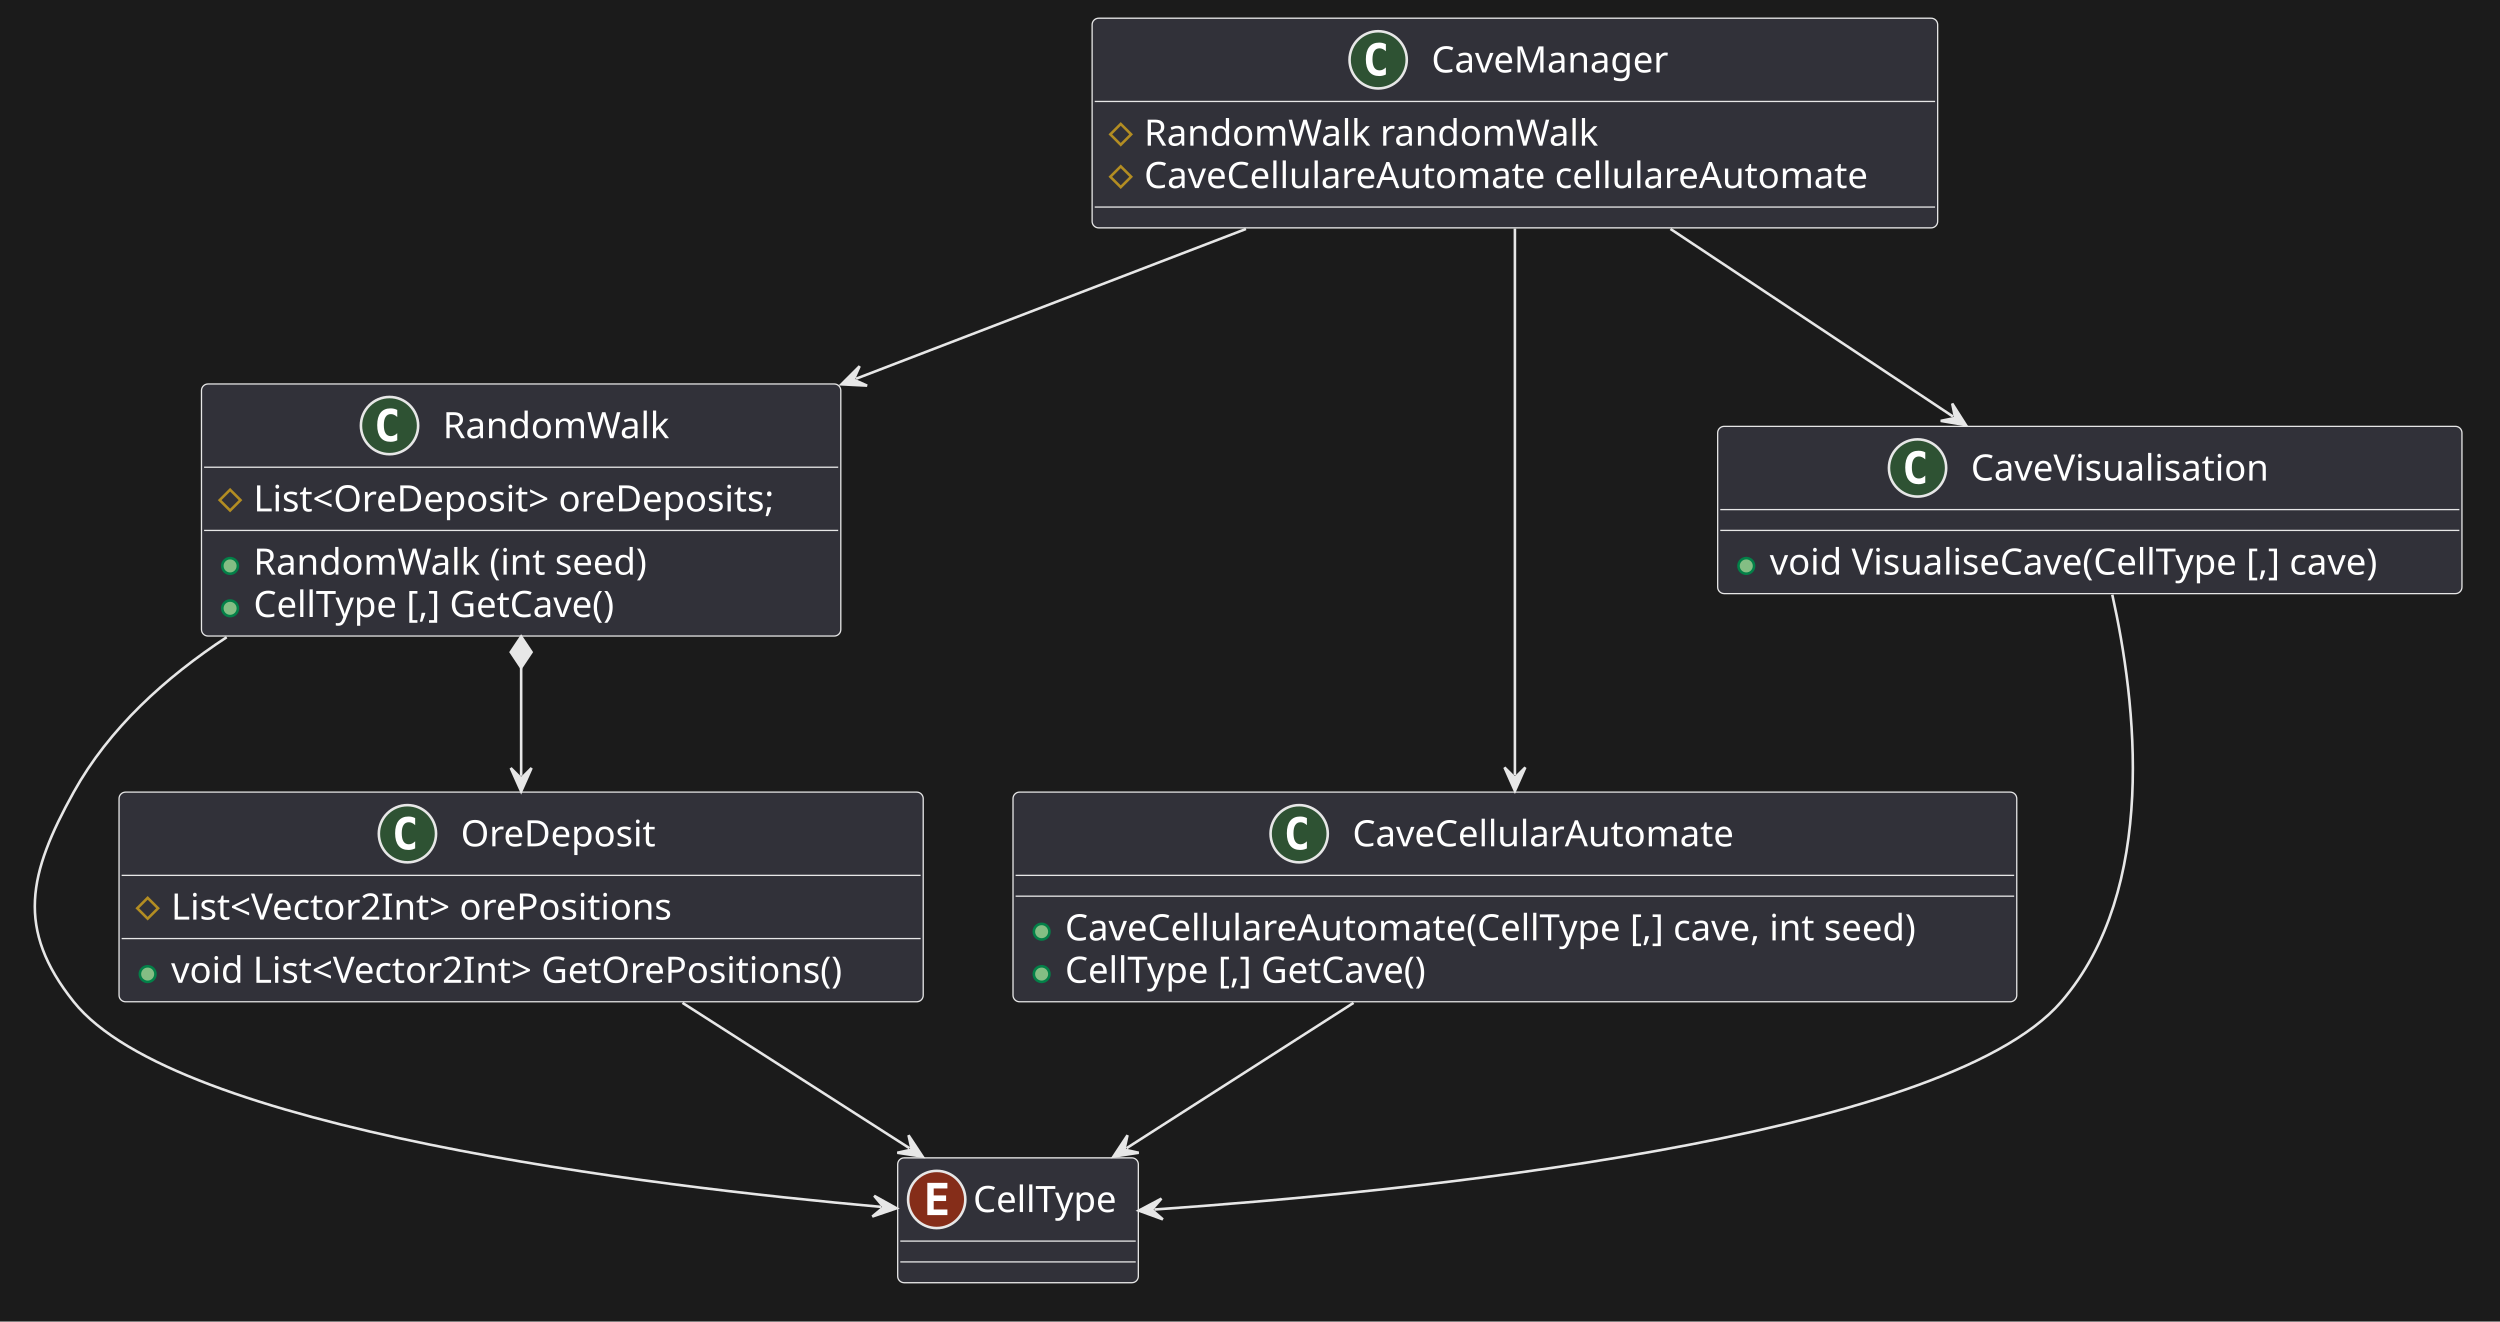
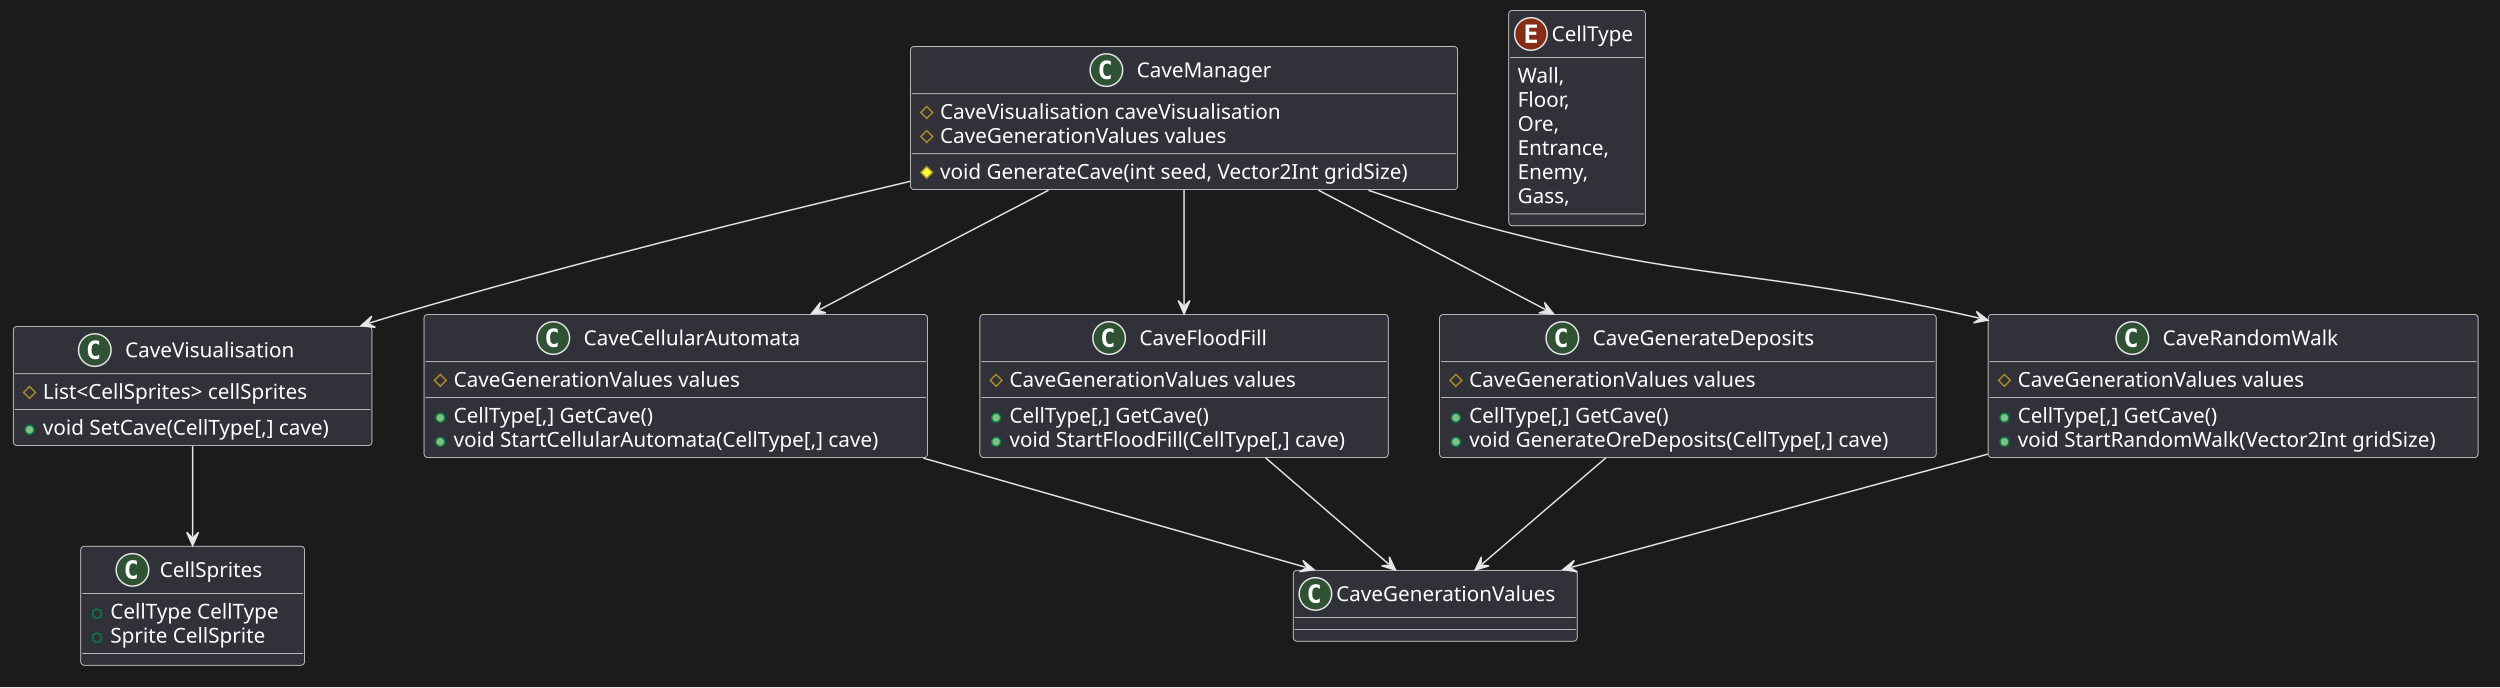
- <svg xmlns="http://www.w3.org/2000/svg" contentStyleType="text/css" data-diagram-type="CLASS" height="508px" preserveAspectRatio="none" style="width:961px;height:508px;background:#1B1B1B;" version="1.1" viewBox="0 0 961 508" width="961px" zoomAndPan="magnify">
+ <svg xmlns="http://www.w3.org/2000/svg" contentStyleType="text/css" data-diagram-type="CLASS" height="465px" preserveAspectRatio="none" style="width:1692px;height:465px;background:#1B1B1B;" version="1.1" viewBox="0 0 1692 465" width="1692px" zoomAndPan="magnify">
  <defs />
  <g>
-     <rect fill="#1B1B1B" height="508" style="stroke:none;stroke-width:1;" width="961" x="0" y="0" />
-     <g class="entity" data-qualified-name="CellType" data-source-line="1" id="ent0002">
-       <rect fill="#313139" height="48" rx="2.5" ry="2.5" style="stroke:#E7E7E7;stroke-width:0.5;" width="92.505" x="345.07" y="445.08" />
-       <ellipse cx="360.07" cy="461.08" fill="#852D19" rx="11" ry="11" style="stroke:#E7E7E7;stroke-width:1;" />
-       <path d="M364.179,467.08 L356.461,467.08 L356.461,454.689 L364.179,454.689 L364.179,456.846 L358.914,456.846 L358.914,459.517 L363.679,459.517 L363.679,461.674 L358.914,461.674 L358.914,464.924 L364.179,464.924 L364.179,467.08 Z " fill="#FFFFFF" />
-       <text fill="#FFFFFF" font-family="sans-serif" font-size="14" lengthAdjust="spacing" textLength="60.505" x="374.07" y="465.927">CellType</text>
-       <line style="stroke:#E7E7E7;stroke-width:0.5;" x1="346.07" x2="436.575" y1="477.08" y2="477.08" />
-       <line style="stroke:#E7E7E7;stroke-width:0.5;" x1="346.07" x2="436.575" y1="485.08" y2="485.08" />
-     </g>
-     <g class="entity" data-qualified-name="OreDeposit" data-source-line="5" id="ent0003">
-       <rect fill="#313139" height="80.594" rx="2.5" ry="2.5" style="stroke:#E7E7E7;stroke-width:0.5;" width="309.124" x="45.76" y="304.49" />
-       <ellipse cx="156.618" cy="320.49" fill="#2E5233" rx="11" ry="11" style="stroke:#E7E7E7;stroke-width:1;" />
-       <path d="M159.587,326.131 Q159.009,326.428 158.368,326.568 Q157.728,326.724 157.025,326.724 Q154.525,326.724 153.196,325.084 Q151.884,323.428 151.884,320.303 Q151.884,317.178 153.196,315.521 Q154.525,313.865 157.025,313.865 Q157.728,313.865 158.368,314.021 Q159.025,314.178 159.587,314.474 L159.587,317.193 Q158.962,316.615 158.368,316.349 Q157.775,316.068 157.15,316.068 Q155.806,316.068 155.118,317.146 Q154.431,318.209 154.431,320.303 Q154.431,322.396 155.118,323.474 Q155.806,324.537 157.15,324.537 Q157.775,324.537 158.368,324.271 Q158.962,323.99 159.587,323.412 L159.587,326.131 Z " fill="#FFFFFF" />
-       <text fill="#FFFFFF" font-family="sans-serif" font-size="14" lengthAdjust="spacing" textLength="78.907" x="177.118" y="325.337">OreDeposit</text>
-       <line style="stroke:#E7E7E7;stroke-width:0.5;" x1="46.76" x2="353.884" y1="336.49" y2="336.49" />
-       <g data-visibility-modifier="PROTECTED_FIELD">
-         <polygon fill="none" points="56.76,345.138,60.76,349.138,56.76,353.138,52.76,349.138" style="stroke:#B38D22;stroke-width:1;" />
-       </g>
-       <text fill="#FFFFFF" font-family="sans-serif" font-size="14" lengthAdjust="spacing" textLength="210.718" x="65.76" y="353.485">List&lt;Vector2Int&gt; orePositions</text>
-       <line style="stroke:#E7E7E7;stroke-width:0.5;" x1="46.76" x2="353.884" y1="360.787" y2="360.787" />
-       <g data-visibility-modifier="PUBLIC_METHOD">
-         <ellipse cx="56.76" cy="374.435" fill="#84BE84" rx="3" ry="3" style="stroke:#038048;stroke-width:1;" />
-       </g>
-       <text fill="#FFFFFF" font-family="sans-serif" font-size="14" lengthAdjust="spacing" textLength="283.124" x="65.76" y="377.782">void List&lt;Vector2Int&gt; GetOrePositions()</text>
-     </g>
-     <g class="entity" data-qualified-name="RandomWalk" data-source-line="11" id="ent0004">
-       <rect fill="#313139" height="96.891" rx="2.5" ry="2.5" style="stroke:#E7E7E7;stroke-width:0.5;" width="245.755" x="77.45" y="147.6" />
-       <ellipse cx="149.733" cy="163.6" fill="#2E5233" rx="11" ry="11" style="stroke:#E7E7E7;stroke-width:1;" />
-       <path d="M152.702,169.241 Q152.124,169.537 151.483,169.678 Q150.843,169.834 150.139,169.834 Q147.639,169.834 146.311,168.194 Q144.999,166.537 144.999,163.412 Q144.999,160.287 146.311,158.631 Q147.639,156.975 150.139,156.975 Q150.843,156.975 151.483,157.131 Q152.139,157.287 152.702,157.584 L152.702,160.303 Q152.077,159.725 151.483,159.459 Q150.889,159.178 150.264,159.178 Q148.921,159.178 148.233,160.256 Q147.546,161.319 147.546,163.412 Q147.546,165.506 148.233,166.584 Q148.921,167.647 150.264,167.647 Q150.889,167.647 151.483,167.381 Q152.077,167.1 152.702,166.522 L152.702,169.241 Z " fill="#FFFFFF" />
-       <text fill="#FFFFFF" font-family="sans-serif" font-size="14" lengthAdjust="spacing" textLength="92.689" x="170.233" y="168.447">RandomWalk</text>
-       <line style="stroke:#E7E7E7;stroke-width:0.5;" x1="78.45" x2="322.205" y1="179.6" y2="179.6" />
-       <g data-visibility-modifier="PROTECTED_FIELD">
-         <polygon fill="none" points="88.45,188.248,92.45,192.248,88.45,196.248,84.45,192.248" style="stroke:#B38D22;stroke-width:1;" />
-       </g>
-       <text fill="#FFFFFF" font-family="sans-serif" font-size="14" lengthAdjust="spacing" textLength="219.755" x="97.45" y="196.595">List&lt;OreDeposit&gt; oreDeposits;</text>
-       <line style="stroke:#E7E7E7;stroke-width:0.5;" x1="78.45" x2="322.205" y1="203.897" y2="203.897" />
-       <g data-visibility-modifier="PUBLIC_METHOD">
-         <ellipse cx="88.45" cy="217.545" fill="#84BE84" rx="3" ry="3" style="stroke:#038048;stroke-width:1;" />
-       </g>
-       <text fill="#FFFFFF" font-family="sans-serif" font-size="14" lengthAdjust="spacing" textLength="164.172" x="97.45" y="220.892">RandomWalk (int seed)</text>
-       <g data-visibility-modifier="PUBLIC_METHOD">
-         <ellipse cx="88.45" cy="233.842" fill="#84BE84" rx="3" ry="3" style="stroke:#038048;stroke-width:1;" />
-       </g>
-       <text fill="#FFFFFF" font-family="sans-serif" font-size="14" lengthAdjust="spacing" textLength="155.907" x="97.45" y="237.189">CellType [,] GetCave()</text>
-     </g>
-     <g class="entity" data-qualified-name="CaveCellularAutomate" data-source-line="19" id="ent0005">
-       <rect fill="#313139" height="80.594" rx="2.5" ry="2.5" style="stroke:#E7E7E7;stroke-width:0.5;" width="385.844" x="389.4" y="304.49" />
-       <ellipse cx="499.401" cy="320.49" fill="#2E5233" rx="11" ry="11" style="stroke:#E7E7E7;stroke-width:1;" />
-       <path d="M502.369,326.131 Q501.791,326.428 501.151,326.568 Q500.51,326.724 499.807,326.724 Q497.307,326.724 495.979,325.084 Q494.666,323.428 494.666,320.303 Q494.666,317.178 495.979,315.521 Q497.307,313.865 499.807,313.865 Q500.51,313.865 501.151,314.021 Q501.807,314.178 502.369,314.474 L502.369,317.193 Q501.744,316.615 501.151,316.349 Q500.557,316.068 499.932,316.068 Q498.588,316.068 497.901,317.146 Q497.213,318.209 497.213,320.303 Q497.213,322.396 497.901,323.474 Q498.588,324.537 499.932,324.537 Q500.557,324.537 501.151,324.271 Q501.744,323.99 502.369,323.412 L502.369,326.131 Z " fill="#FFFFFF" />
-       <text fill="#FFFFFF" font-family="sans-serif" font-size="14" lengthAdjust="spacing" textLength="157.343" x="519.9" y="325.337">CaveCellularAutomate</text>
-       <line style="stroke:#E7E7E7;stroke-width:0.5;" x1="390.4" x2="774.244" y1="336.49" y2="336.49" />
-       <line style="stroke:#E7E7E7;stroke-width:0.5;" x1="390.4" x2="774.244" y1="344.49" y2="344.49" />
-       <g data-visibility-modifier="PUBLIC_METHOD">
-         <ellipse cx="400.4" cy="358.138" fill="#84BE84" rx="3" ry="3" style="stroke:#038048;stroke-width:1;" />
-       </g>
-       <text fill="#FFFFFF" font-family="sans-serif" font-size="14" lengthAdjust="spacing" textLength="359.844" x="409.4" y="361.485">CaveCellulareAutomate(CellType [,] cave, int seed)</text>
-       <g data-visibility-modifier="PUBLIC_METHOD">
-         <ellipse cx="400.4" cy="374.435" fill="#84BE84" rx="3" ry="3" style="stroke:#038048;stroke-width:1;" />
-       </g>
-       <text fill="#FFFFFF" font-family="sans-serif" font-size="14" lengthAdjust="spacing" textLength="155.907" x="409.4" y="377.782">CellType [,] GetCave()</text>
+     <rect fill="#1B1B1B" height="465" style="stroke:none;stroke-width:1;" width="1692" x="0" y="0" />
+     <g class="entity" data-qualified-name="CaveGenerationValues" data-source-line="1" id="ent0002">
+       <rect fill="#313139" height="48" rx="2.5" ry="2.5" style="stroke:#E7E7E7;stroke-width:0.5;" width="192.18" x="875.28" y="385.97" />
+       <ellipse cx="890.28" cy="401.97" fill="#2E5233" rx="11" ry="11" style="stroke:#E7E7E7;stroke-width:1;" />
+       <path d="M893.249,407.611 Q892.671,407.908 892.03,408.048 Q891.389,408.204 890.686,408.204 Q888.186,408.204 886.858,406.564 Q885.546,404.908 885.546,401.783 Q885.546,398.658 886.858,397.001 Q888.186,395.345 890.686,395.345 Q891.389,395.345 892.03,395.501 Q892.686,395.658 893.249,395.954 L893.249,398.673 Q892.624,398.095 892.03,397.829 Q891.436,397.548 890.811,397.548 Q889.467,397.548 888.78,398.626 Q888.092,399.689 888.092,401.783 Q888.092,403.876 888.78,404.954 Q889.467,406.017 890.811,406.017 Q891.436,406.017 892.03,405.751 Q892.624,405.47 893.249,404.892 L893.249,407.611 Z " fill="#FFFFFF" />
+       <text fill="#FFFFFF" font-family="sans-serif" font-size="14" lengthAdjust="spacing" textLength="160.18" x="904.28" y="406.817">CaveGenerationValues</text>
+       <line style="stroke:#E7E7E7;stroke-width:0.5;" x1="876.28" x2="1066.46" y1="417.97" y2="417.97" />
+       <line style="stroke:#E7E7E7;stroke-width:0.5;" x1="876.28" x2="1066.46" y1="425.97" y2="425.97" />
+     </g>
+     <g class="entity" data-qualified-name="CellType" data-source-line="4" id="ent0003">
+       <rect fill="#313139" height="145.781" rx="2.5" ry="2.5" style="stroke:#E7E7E7;stroke-width:0.5;" width="92.505" x="1021.12" y="7" />
+       <ellipse cx="1036.12" cy="23" fill="#852D19" rx="11" ry="11" style="stroke:#E7E7E7;stroke-width:1;" />
+       <path d="M1040.229,29 L1032.511,29 L1032.511,16.609 L1040.229,16.609 L1040.229,18.766 L1034.964,18.766 L1034.964,21.438 L1039.729,21.438 L1039.729,23.594 L1034.964,23.594 L1034.964,26.844 L1040.229,26.844 L1040.229,29 Z " fill="#FFFFFF" />
+       <text fill="#FFFFFF" font-family="sans-serif" font-size="14" lengthAdjust="spacing" textLength="60.505" x="1050.12" y="27.847">CellType</text>
+       <line style="stroke:#E7E7E7;stroke-width:0.5;" x1="1022.12" x2="1112.625" y1="39" y2="39" />
+       <text fill="#FFFFFF" font-family="sans-serif" font-size="14" lengthAdjust="spacing" textLength="34.651" x="1027.12" y="55.995">Wall,</text>
+       <text fill="#FFFFFF" font-family="sans-serif" font-size="14" lengthAdjust="spacing" textLength="39.279" x="1027.12" y="72.292">Floor,</text>
+       <text fill="#FFFFFF" font-family="sans-serif" font-size="14" lengthAdjust="spacing" textLength="29.839" x="1027.12" y="88.589">Ore,</text>
+       <text fill="#FFFFFF" font-family="sans-serif" font-size="14" lengthAdjust="spacing" textLength="67.177" x="1027.12" y="104.886">Entrance,</text>
+       <text fill="#FFFFFF" font-family="sans-serif" font-size="14" lengthAdjust="spacing" textLength="52.705" x="1027.12" y="121.183">Enemy,</text>
+       <text fill="#FFFFFF" font-family="sans-serif" font-size="14" lengthAdjust="spacing" textLength="38.466" x="1027.12" y="137.48">Gass,</text>
+       <line style="stroke:#E7E7E7;stroke-width:0.5;" x1="1022.12" x2="1112.625" y1="144.781" y2="144.781" />
+     </g>
+     <g class="entity" data-qualified-name="CaveManager" data-source-line="13" id="ent0004">
+       <rect fill="#313139" height="96.891" rx="2.5" ry="2.5" style="stroke:#E7E7E7;stroke-width:0.5;" width="370.353" x="616.2" y="31.45" />
+       <ellipse cx="748.817" cy="47.45" fill="#2E5233" rx="11" ry="11" style="stroke:#E7E7E7;stroke-width:1;" />
+       <path d="M751.786,53.091 Q751.208,53.388 750.567,53.528 Q749.927,53.684 749.223,53.684 Q746.723,53.684 745.395,52.044 Q744.083,50.388 744.083,47.263 Q744.083,44.138 745.395,42.481 Q746.723,40.825 749.223,40.825 Q749.927,40.825 750.567,40.981 Q751.223,41.138 751.786,41.434 L751.786,44.153 Q751.161,43.575 750.567,43.309 Q749.973,43.028 749.348,43.028 Q748.005,43.028 747.317,44.106 Q746.63,45.169 746.63,47.263 Q746.63,49.356 747.317,50.434 Q748.005,51.497 749.348,51.497 Q749.973,51.497 750.567,51.231 Q751.161,50.95 751.786,50.372 L751.786,53.091 Z " fill="#FFFFFF" />
+       <text fill="#FFFFFF" font-family="sans-serif" font-size="14" lengthAdjust="spacing" textLength="96.619" x="769.317" y="52.297">CaveManager</text>
+       <line style="stroke:#E7E7E7;stroke-width:0.5;" x1="617.2" x2="985.553" y1="63.45" y2="63.45" />
+       <g data-visibility-modifier="PROTECTED_FIELD">
+         <polygon fill="none" points="627.2,72.098,631.2,76.098,627.2,80.098,623.2,76.098" style="stroke:#B38D22;stroke-width:1;" />
+       </g>
+       <text fill="#FFFFFF" font-family="sans-serif" font-size="14" lengthAdjust="spacing" textLength="250.243" x="636.2" y="80.445">CaveVisualisation caveVisualisation</text>
+       <g data-visibility-modifier="PROTECTED_FIELD">
+         <polygon fill="none" points="627.2,88.395,631.2,92.395,627.2,96.395,623.2,92.395" style="stroke:#B38D22;stroke-width:1;" />
+       </g>
+       <text fill="#FFFFFF" font-family="sans-serif" font-size="14" lengthAdjust="spacing" textLength="210.164" x="636.2" y="96.742">CaveGenerationValues values</text>
+       <line style="stroke:#E7E7E7;stroke-width:0.5;" x1="617.2" x2="985.553" y1="104.044" y2="104.044" />
+       <g data-visibility-modifier="PROTECTED_METHOD">
+         <polygon fill="#FFFF44" points="627.2,112.692,631.2,116.692,627.2,120.692,623.2,116.692" style="stroke:#B38D22;stroke-width:1;" />
+       </g>
+       <text fill="#FFFFFF" font-family="sans-serif" font-size="14" lengthAdjust="spacing" textLength="344.353" x="636.2" y="121.039">void GenerateCave(int seed, Vector2Int gridSize)</text>
+     </g>
+     <g class="entity" data-qualified-name="CellSprites" data-source-line="20" id="ent0005">
+       <rect fill="#313139" height="80.594" rx="2.5" ry="2.5" style="stroke:#E7E7E7;stroke-width:0.5;" width="151.46" x="54.64" y="369.68" />
+       <ellipse cx="89.654" cy="385.68" fill="#2E5233" rx="11" ry="11" style="stroke:#E7E7E7;stroke-width:1;" />
+       <path d="M92.623,391.321 Q92.045,391.618 91.404,391.758 Q90.764,391.914 90.061,391.914 Q87.561,391.914 86.233,390.274 Q84.92,388.618 84.92,385.493 Q84.92,382.368 86.233,380.711 Q87.561,379.055 90.061,379.055 Q90.764,379.055 91.404,379.211 Q92.061,379.368 92.623,379.664 L92.623,382.383 Q91.998,381.805 91.404,381.539 Q90.811,381.258 90.186,381.258 Q88.842,381.258 88.154,382.336 Q87.467,383.399 87.467,385.493 Q87.467,387.586 88.154,388.664 Q88.842,389.727 90.186,389.727 Q90.811,389.727 91.404,389.461 Q91.998,389.18 92.623,388.602 L92.623,391.321 Z " fill="#FFFFFF" />
+       <text fill="#FFFFFF" font-family="sans-serif" font-size="14" lengthAdjust="spacing" textLength="74.983" x="108.102" y="390.527">CellSprites</text>
+       <line style="stroke:#E7E7E7;stroke-width:0.5;" x1="55.64" x2="205.1" y1="401.68" y2="401.68" />
+       <g data-visibility-modifier="PUBLIC_FIELD">
+         <ellipse cx="65.64" cy="415.328" fill="none" rx="3" ry="3" style="stroke:#038048;stroke-width:1;" />
+       </g>
+       <text fill="#FFFFFF" font-family="sans-serif" font-size="14" lengthAdjust="spacing" textLength="125.46" x="74.64" y="418.675">CellType CellType</text>
+       <g data-visibility-modifier="PUBLIC_FIELD">
+         <ellipse cx="65.64" cy="431.625" fill="none" rx="3" ry="3" style="stroke:#038048;stroke-width:1;" />
+       </g>
+       <text fill="#FFFFFF" font-family="sans-serif" font-size="14" lengthAdjust="spacing" textLength="113.661" x="74.64" y="434.972">Sprite CellSprite</text>
+       <line style="stroke:#E7E7E7;stroke-width:0.5;" x1="55.64" x2="205.1" y1="442.274" y2="442.274" />
    </g>
    <g class="entity" data-qualified-name="CaveVisualisation" data-source-line="25" id="ent0006">
-       <rect fill="#313139" height="64.297" rx="2.5" ry="2.5" style="stroke:#E7E7E7;stroke-width:0.5;" width="286.107" x="660.27" y="163.89" />
-       <ellipse cx="737.106" cy="179.89" fill="#2E5233" rx="11" ry="11" style="stroke:#E7E7E7;stroke-width:1;" />
-       <path d="M740.075,185.531 Q739.497,185.827 738.856,185.968 Q738.215,186.124 737.512,186.124 Q735.012,186.124 733.684,184.484 Q732.372,182.827 732.372,179.702 Q732.372,176.577 733.684,174.921 Q735.012,173.265 737.512,173.265 Q738.215,173.265 738.856,173.421 Q739.512,173.577 740.075,173.874 L740.075,176.593 Q739.45,176.015 738.856,175.749 Q738.262,175.468 737.637,175.468 Q736.293,175.468 735.606,176.546 Q734.918,177.609 734.918,179.702 Q734.918,181.796 735.606,182.874 Q736.293,183.937 737.637,183.937 Q738.262,183.937 738.856,183.671 Q739.45,183.39 740.075,182.812 L740.075,185.531 Z " fill="#FFFFFF" />
-       <text fill="#FFFFFF" font-family="sans-serif" font-size="14" lengthAdjust="spacing" textLength="123.936" x="757.606" y="184.737">CaveVisualisation</text>
-       <line style="stroke:#E7E7E7;stroke-width:0.5;" x1="661.27" x2="945.377" y1="195.89" y2="195.89" />
-       <line style="stroke:#E7E7E7;stroke-width:0.5;" x1="661.27" x2="945.377" y1="203.89" y2="203.89" />
-       <g data-visibility-modifier="PUBLIC_METHOD">
-         <ellipse cx="671.27" cy="217.538" fill="#84BE84" rx="3" ry="3" style="stroke:#038048;stroke-width:1;" />
-       </g>
-       <text fill="#FFFFFF" font-family="sans-serif" font-size="14" lengthAdjust="spacing" textLength="260.107" x="680.27" y="220.885">void VisualiseCave(CellType [,] cave)</text>
-     </g>
-     <g class="entity" data-qualified-name="CaveManager" data-source-line="30" id="ent0007">
-       <rect fill="#313139" height="80.594" rx="2.5" ry="2.5" style="stroke:#E7E7E7;stroke-width:0.5;" width="325.031" x="419.81" y="7" />
-       <ellipse cx="529.766" cy="23" fill="#2E5233" rx="11" ry="11" style="stroke:#E7E7E7;stroke-width:1;" />
-       <path d="M532.735,28.641 Q532.157,28.938 531.516,29.078 Q530.875,29.234 530.172,29.234 Q527.672,29.234 526.344,27.594 Q525.032,25.938 525.032,22.812 Q525.032,19.688 526.344,18.031 Q527.672,16.375 530.172,16.375 Q530.875,16.375 531.516,16.531 Q532.172,16.688 532.735,16.984 L532.735,19.703 Q532.11,19.125 531.516,18.859 Q530.922,18.578 530.297,18.578 Q528.954,18.578 528.266,19.656 Q527.579,20.719 527.579,22.812 Q527.579,24.906 528.266,25.984 Q528.954,27.047 530.297,27.047 Q530.922,27.047 531.516,26.781 Q532.11,26.5 532.735,25.922 L532.735,28.641 Z " fill="#FFFFFF" />
-       <text fill="#FFFFFF" font-family="sans-serif" font-size="14" lengthAdjust="spacing" textLength="96.619" x="550.266" y="27.847">CaveManager</text>
-       <line style="stroke:#E7E7E7;stroke-width:0.5;" x1="420.81" x2="743.841" y1="39" y2="39" />
-       <g data-visibility-modifier="PROTECTED_FIELD">
-         <polygon fill="none" points="430.81,47.648,434.81,51.648,430.81,55.648,426.81,51.648" style="stroke:#B38D22;stroke-width:1;" />
-       </g>
-       <text fill="#FFFFFF" font-family="sans-serif" font-size="14" lengthAdjust="spacing" textLength="185.856" x="439.81" y="55.995">RandomWalk randomWalk</text>
-       <g data-visibility-modifier="PROTECTED_FIELD">
-         <polygon fill="none" points="430.81,63.945,434.81,67.945,430.81,71.945,426.81,67.945" style="stroke:#B38D22;stroke-width:1;" />
-       </g>
-       <text fill="#FFFFFF" font-family="sans-serif" font-size="14" lengthAdjust="spacing" textLength="299.031" x="439.81" y="72.292">CaveCellulareAutomate cellulareAutomate</text>
-       <line style="stroke:#E7E7E7;stroke-width:0.5;" x1="420.81" x2="743.841" y1="79.594" y2="79.594" />
-     </g>
-     <g class="link" data-entity-1="ent0004" data-entity-2="ent0002" data-link-type="dependency" data-source-line="37" id="lnk8">
-       <path codeLine="37" d="M87.14,244.93 C63.63,260.37 41.9,280.01 28.33,304.49 C10.96,335.81 6,357.07 28.33,385.08 C67.41,434.11 249.744,455.965 338.664,463.925" fill="none" id="RandomWalk-to-CellType" style="stroke:#E7E7E7;stroke-width:1;" />
-       <polygon fill="#E7E7E7" points="344.64,464.46,336.033,459.673,339.66,464.014,335.319,467.642,344.64,464.46" style="stroke:#E7E7E7;stroke-width:1;" />
-     </g>
-     <g class="link" data-entity-1="ent0004" data-entity-2="ent0003" data-link-type="composition" data-source-line="38" id="lnk9">
-       <path codeLine="38" d="M200.33,256.68 C200.33,275.93 200.33,279.88 200.33,298.23" fill="none" id="RandomWalk-OreDeposit" style="stroke:#E7E7E7;stroke-width:1;" />
-       <polygon fill="#E7E7E7" points="200.33,244.68,196.33,250.68,200.33,256.68,204.33,250.68,200.33,244.68" style="stroke:#E7E7E7;stroke-width:1;" />
-       <polygon fill="#E7E7E7" points="200.33,304.23,204.33,295.23,200.33,299.23,196.33,295.23,200.33,304.23" style="stroke:#E7E7E7;stroke-width:1;" />
-     </g>
-     <g class="link" data-entity-1="ent0005" data-entity-2="ent0002" data-link-type="dependency" data-source-line="40" id="lnk10">
-       <path codeLine="40" d="M520.31,385.49 C489.81,405.02 459.154,424.656 433.044,441.366" fill="none" id="CaveCellularAutomate-to-CellType" style="stroke:#E7E7E7;stroke-width:1;" />
-       <polygon fill="#E7E7E7" points="427.99,444.6,437.727,443.118,432.201,441.905,433.414,436.38,427.99,444.6" style="stroke:#E7E7E7;stroke-width:1;" />
-     </g>
-     <g class="link" data-entity-1="ent0006" data-entity-2="ent0002" data-link-type="dependency" data-source-line="42" id="lnk11">
-       <path codeLine="42" d="M811.96,228.6 C821.14,269.81 829.74,341.78 792.33,385.08 C746.49,438.14 539.206,458.293 443.736,464.943" fill="none" id="CaveVisualisation-to-CellType" style="stroke:#E7E7E7;stroke-width:1;" />
-       <polygon fill="#E7E7E7" points="437.75,465.36,447.006,468.725,442.738,465.013,446.45,460.744,437.75,465.36" style="stroke:#E7E7E7;stroke-width:1;" />
-     </g>
-     <g class="link" data-entity-1="ent0007" data-entity-2="ent0004" data-link-type="dependency" data-source-line="44" id="lnk12">
-       <path codeLine="44" d="M478.95,88.01 C431,106.43 379.251,126.309 329.071,145.579" fill="none" id="CaveManager-to-RandomWalk" style="stroke:#E7E7E7;stroke-width:1;" />
-       <polygon fill="#E7E7E7" points="323.47,147.73,333.306,148.238,328.138,145.938,330.438,140.769,323.47,147.73" style="stroke:#E7E7E7;stroke-width:1;" />
-     </g>
-     <g class="link" data-entity-1="ent0007" data-entity-2="ent0005" data-link-type="dependency" data-source-line="45" id="lnk13">
-       <path codeLine="45" d="M582.33,87.84 C582.33,144.3 582.33,241.41 582.33,298" fill="none" id="CaveManager-to-CaveCellularAutomate" style="stroke:#E7E7E7;stroke-width:1;" />
-       <polygon fill="#E7E7E7" points="582.33,304,586.33,295,582.33,299,578.33,295,582.33,304" style="stroke:#E7E7E7;stroke-width:1;" />
-     </g>
-     <g class="link" data-entity-1="ent0007" data-entity-2="ent0006" data-link-type="dependency" data-source-line="46" id="lnk14">
-       <path codeLine="46" d="M642.13,88.01 C677.8,111.69 717.462,138.02 750.722,160.111" fill="none" id="CaveManager-to-CaveVisualisation" style="stroke:#E7E7E7;stroke-width:1;" />
-       <polygon fill="#E7E7E7" points="755.72,163.43,750.436,155.119,751.555,160.664,746.01,161.783,755.72,163.43" style="stroke:#E7E7E7;stroke-width:1;" />
-     </g>
-     <g class="link" data-entity-1="ent0003" data-entity-2="ent0002" data-link-type="dependency" data-source-line="48" id="lnk15">
-       <path codeLine="48" d="M262.34,385.49 C292.84,405.02 323.496,424.656 349.606,441.366" fill="none" id="OreDeposit-to-CellType" style="stroke:#E7E7E7;stroke-width:1;" />
-       <polygon fill="#E7E7E7" points="354.66,444.6,349.236,436.38,350.449,441.905,344.923,443.118,354.66,444.6" style="stroke:#E7E7E7;stroke-width:1;" />
+       <rect fill="#313139" height="80.594" rx="2.5" ry="2.5" style="stroke:#E7E7E7;stroke-width:0.5;" width="242.747" x="9" y="220.93" />
+       <ellipse cx="64.156" cy="236.93" fill="#2E5233" rx="11" ry="11" style="stroke:#E7E7E7;stroke-width:1;" />
+       <path d="M67.124,242.571 Q66.546,242.868 65.906,243.008 Q65.265,243.164 64.562,243.164 Q62.062,243.164 60.734,241.524 Q59.421,239.868 59.421,236.743 Q59.421,233.618 60.734,231.961 Q62.062,230.305 64.562,230.305 Q65.265,230.305 65.906,230.461 Q66.562,230.618 67.124,230.914 L67.124,233.633 Q66.499,233.055 65.906,232.789 Q65.312,232.508 64.687,232.508 Q63.343,232.508 62.656,233.586 Q61.968,234.649 61.968,236.743 Q61.968,238.836 62.656,239.914 Q63.343,240.977 64.687,240.977 Q65.312,240.977 65.906,240.711 Q66.499,240.43 67.124,239.852 L67.124,242.571 Z " fill="#FFFFFF" />
+       <text fill="#FFFFFF" font-family="sans-serif" font-size="14" lengthAdjust="spacing" textLength="123.936" x="84.656" y="241.777">CaveVisualisation</text>
+       <line style="stroke:#E7E7E7;stroke-width:0.5;" x1="10" x2="250.747" y1="252.93" y2="252.93" />
+       <g data-visibility-modifier="PROTECTED_FIELD">
+         <polygon fill="none" points="20,261.578,24,265.578,20,269.578,16,265.578" style="stroke:#B38D22;stroke-width:1;" />
+       </g>
+       <text fill="#FFFFFF" font-family="sans-serif" font-size="14" lengthAdjust="spacing" textLength="200.273" x="29" y="269.925">List&lt;CellSprites&gt; cellSprites</text>
+       <line style="stroke:#E7E7E7;stroke-width:0.5;" x1="10" x2="250.747" y1="277.227" y2="277.227" />
+       <g data-visibility-modifier="PUBLIC_METHOD">
+         <ellipse cx="20" cy="290.875" fill="#84BE84" rx="3" ry="3" style="stroke:#038048;stroke-width:1;" />
+       </g>
+       <text fill="#FFFFFF" font-family="sans-serif" font-size="14" lengthAdjust="spacing" textLength="216.747" x="29" y="294.222">void SetCave(CellType[,] cave)</text>
+     </g>
+     <g class="entity" data-qualified-name="CaveCellularAutomata" data-source-line="30" id="ent0007">
+       <rect fill="#313139" height="96.891" rx="2.5" ry="2.5" style="stroke:#E7E7E7;stroke-width:0.5;" width="340.761" x="286.99" y="212.79" />
+       <ellipse cx="374.466" cy="228.79" fill="#2E5233" rx="11" ry="11" style="stroke:#E7E7E7;stroke-width:1;" />
+       <path d="M377.435,234.431 Q376.857,234.727 376.216,234.868 Q375.575,235.024 374.872,235.024 Q372.372,235.024 371.044,233.384 Q369.732,231.727 369.732,228.602 Q369.732,225.477 371.044,223.821 Q372.372,222.165 374.872,222.165 Q375.575,222.165 376.216,222.321 Q376.872,222.477 377.435,222.774 L377.435,225.493 Q376.81,224.915 376.216,224.649 Q375.622,224.368 374.997,224.368 Q373.654,224.368 372.966,225.446 Q372.279,226.509 372.279,228.602 Q372.279,230.696 372.966,231.774 Q373.654,232.837 374.997,232.837 Q375.622,232.837 376.216,232.571 Q376.81,232.29 377.435,231.712 L377.435,234.431 Z " fill="#FFFFFF" />
+       <text fill="#FFFFFF" font-family="sans-serif" font-size="14" lengthAdjust="spacing" textLength="157.309" x="394.966" y="233.637">CaveCellularAutomata</text>
+       <line style="stroke:#E7E7E7;stroke-width:0.5;" x1="287.99" x2="626.751" y1="244.79" y2="244.79" />
+       <g data-visibility-modifier="PROTECTED_FIELD">
+         <polygon fill="none" points="297.99,253.438,301.99,257.438,297.99,261.438,293.99,257.438" style="stroke:#B38D22;stroke-width:1;" />
+       </g>
+       <text fill="#FFFFFF" font-family="sans-serif" font-size="14" lengthAdjust="spacing" textLength="210.164" x="306.99" y="261.785">CaveGenerationValues values</text>
+       <line style="stroke:#E7E7E7;stroke-width:0.5;" x1="287.99" x2="626.751" y1="269.087" y2="269.087" />
+       <g data-visibility-modifier="PUBLIC_METHOD">
+         <ellipse cx="297.99" cy="282.735" fill="#84BE84" rx="3" ry="3" style="stroke:#038048;stroke-width:1;" />
+       </g>
+       <text fill="#FFFFFF" font-family="sans-serif" font-size="14" lengthAdjust="spacing" textLength="151.457" x="306.99" y="286.082">CellType[,] GetCave()</text>
+       <g data-visibility-modifier="PUBLIC_METHOD">
+         <ellipse cx="297.99" cy="299.032" fill="#84BE84" rx="3" ry="3" style="stroke:#038048;stroke-width:1;" />
+       </g>
+       <text fill="#FFFFFF" font-family="sans-serif" font-size="14" lengthAdjust="spacing" textLength="314.761" x="306.99" y="302.379">void StartCellularAutomata(CellType[,] cave)</text>
+     </g>
+     <g class="entity" data-qualified-name="CaveFloodFill" data-source-line="36" id="ent0008">
+       <rect fill="#313139" height="96.891" rx="2.5" ry="2.5" style="stroke:#E7E7E7;stroke-width:0.5;" width="276.387" x="663.18" y="212.79" />
+       <ellipse cx="750.656" cy="228.79" fill="#2E5233" rx="11" ry="11" style="stroke:#E7E7E7;stroke-width:1;" />
+       <path d="M753.625,234.431 Q753.047,234.727 752.406,234.868 Q751.765,235.024 751.062,235.024 Q748.562,235.024 747.234,233.384 Q745.922,231.727 745.922,228.602 Q745.922,225.477 747.234,223.821 Q748.562,222.165 751.062,222.165 Q751.765,222.165 752.406,222.321 Q753.062,222.477 753.625,222.774 L753.625,225.493 Q753,224.915 752.406,224.649 Q751.812,224.368 751.187,224.368 Q749.844,224.368 749.156,225.446 Q748.469,226.509 748.469,228.602 Q748.469,230.696 749.156,231.774 Q749.844,232.837 751.187,232.837 Q751.812,232.837 752.406,232.571 Q753,232.29 753.625,231.712 L753.625,234.431 Z " fill="#FFFFFF" />
+       <text fill="#FFFFFF" font-family="sans-serif" font-size="14" lengthAdjust="spacing" textLength="92.935" x="771.156" y="233.637">CaveFloodFill</text>
+       <line style="stroke:#E7E7E7;stroke-width:0.5;" x1="664.18" x2="938.567" y1="244.79" y2="244.79" />
+       <g data-visibility-modifier="PROTECTED_FIELD">
+         <polygon fill="none" points="674.18,253.438,678.18,257.438,674.18,261.438,670.18,257.438" style="stroke:#B38D22;stroke-width:1;" />
+       </g>
+       <text fill="#FFFFFF" font-family="sans-serif" font-size="14" lengthAdjust="spacing" textLength="210.164" x="683.18" y="261.785">CaveGenerationValues values</text>
+       <line style="stroke:#E7E7E7;stroke-width:0.5;" x1="664.18" x2="938.567" y1="269.087" y2="269.087" />
+       <g data-visibility-modifier="PUBLIC_METHOD">
+         <ellipse cx="674.18" cy="282.735" fill="#84BE84" rx="3" ry="3" style="stroke:#038048;stroke-width:1;" />
+       </g>
+       <text fill="#FFFFFF" font-family="sans-serif" font-size="14" lengthAdjust="spacing" textLength="151.457" x="683.18" y="286.082">CellType[,] GetCave()</text>
+       <g data-visibility-modifier="PUBLIC_METHOD">
+         <ellipse cx="674.18" cy="299.032" fill="#84BE84" rx="3" ry="3" style="stroke:#038048;stroke-width:1;" />
+       </g>
+       <text fill="#FFFFFF" font-family="sans-serif" font-size="14" lengthAdjust="spacing" textLength="250.387" x="683.18" y="302.379">void StartFloodFill(CellType[,] cave)</text>
+     </g>
+     <g class="entity" data-qualified-name="CaveGenerateDeposits" data-source-line="42" id="ent0009">
+       <rect fill="#313139" height="96.891" rx="2.5" ry="2.5" style="stroke:#E7E7E7;stroke-width:0.5;" width="336.092" x="974.33" y="212.79" />
+       <ellipse cx="1057.4" cy="228.79" fill="#2E5233" rx="11" ry="11" style="stroke:#E7E7E7;stroke-width:1;" />
+       <path d="M1060.369,234.431 Q1059.791,234.727 1059.15,234.868 Q1058.51,235.024 1057.807,235.024 Q1055.307,235.024 1053.978,233.384 Q1052.666,231.727 1052.666,228.602 Q1052.666,225.477 1053.978,223.821 Q1055.307,222.165 1057.807,222.165 Q1058.51,222.165 1059.15,222.321 Q1059.807,222.477 1060.369,222.774 L1060.369,225.493 Q1059.744,224.915 1059.15,224.649 Q1058.557,224.368 1057.932,224.368 Q1056.588,224.368 1055.9,225.446 Q1055.213,226.509 1055.213,228.602 Q1055.213,230.696 1055.9,231.774 Q1056.588,232.837 1057.932,232.837 Q1058.557,232.837 1059.15,232.571 Q1059.744,232.29 1060.369,231.712 L1060.369,234.431 Z " fill="#FFFFFF" />
+       <text fill="#FFFFFF" font-family="sans-serif" font-size="14" lengthAdjust="spacing" textLength="161.451" x="1077.9" y="233.637">CaveGenerateDeposits</text>
+       <line style="stroke:#E7E7E7;stroke-width:0.5;" x1="975.33" x2="1309.422" y1="244.79" y2="244.79" />
+       <g data-visibility-modifier="PROTECTED_FIELD">
+         <polygon fill="none" points="985.33,253.438,989.33,257.438,985.33,261.438,981.33,257.438" style="stroke:#B38D22;stroke-width:1;" />
+       </g>
+       <text fill="#FFFFFF" font-family="sans-serif" font-size="14" lengthAdjust="spacing" textLength="210.164" x="994.33" y="261.785">CaveGenerationValues values</text>
+       <line style="stroke:#E7E7E7;stroke-width:0.5;" x1="975.33" x2="1309.422" y1="269.087" y2="269.087" />
+       <g data-visibility-modifier="PUBLIC_METHOD">
+         <ellipse cx="985.33" cy="282.735" fill="#84BE84" rx="3" ry="3" style="stroke:#038048;stroke-width:1;" />
+       </g>
+       <text fill="#FFFFFF" font-family="sans-serif" font-size="14" lengthAdjust="spacing" textLength="151.457" x="994.33" y="286.082">CellType[,] GetCave()</text>
+       <g data-visibility-modifier="PUBLIC_METHOD">
+         <ellipse cx="985.33" cy="299.032" fill="#84BE84" rx="3" ry="3" style="stroke:#038048;stroke-width:1;" />
+       </g>
+       <text fill="#FFFFFF" font-family="sans-serif" font-size="14" lengthAdjust="spacing" textLength="310.092" x="994.33" y="302.379">void GenerateOreDeposits(CellType[,] cave)</text>
+     </g>
+     <g class="entity" data-qualified-name="CaveRandomWalk" data-source-line="48" id="ent0010">
+       <rect fill="#313139" height="96.891" rx="2.5" ry="2.5" style="stroke:#E7E7E7;stroke-width:0.5;" width="331.594" x="1345.58" y="212.79" />
+       <ellipse cx="1443.156" cy="228.79" fill="#2E5233" rx="11" ry="11" style="stroke:#E7E7E7;stroke-width:1;" />
+       <path d="M1446.125,234.431 Q1445.547,234.727 1444.906,234.868 Q1444.265,235.024 1443.562,235.024 Q1441.062,235.024 1439.734,233.384 Q1438.422,231.727 1438.422,228.602 Q1438.422,225.477 1439.734,223.821 Q1441.062,222.165 1443.562,222.165 Q1444.265,222.165 1444.906,222.321 Q1445.562,222.477 1446.125,222.774 L1446.125,225.493 Q1445.5,224.915 1444.906,224.649 Q1444.312,224.368 1443.687,224.368 Q1442.344,224.368 1441.656,225.446 Q1440.969,226.509 1440.969,228.602 Q1440.969,230.696 1441.656,231.774 Q1442.344,232.837 1443.687,232.837 Q1444.312,232.837 1444.906,232.571 Q1445.5,232.29 1446.125,231.712 L1446.125,234.431 Z " fill="#FFFFFF" />
+       <text fill="#FFFFFF" font-family="sans-serif" font-size="14" lengthAdjust="spacing" textLength="127.941" x="1463.656" y="233.637">CaveRandomWalk</text>
+       <line style="stroke:#E7E7E7;stroke-width:0.5;" x1="1346.58" x2="1676.174" y1="244.79" y2="244.79" />
+       <g data-visibility-modifier="PROTECTED_FIELD">
+         <polygon fill="none" points="1356.58,253.438,1360.58,257.438,1356.58,261.438,1352.58,257.438" style="stroke:#B38D22;stroke-width:1;" />
+       </g>
+       <text fill="#FFFFFF" font-family="sans-serif" font-size="14" lengthAdjust="spacing" textLength="210.164" x="1365.58" y="261.785">CaveGenerationValues values</text>
+       <line style="stroke:#E7E7E7;stroke-width:0.5;" x1="1346.58" x2="1676.174" y1="269.087" y2="269.087" />
+       <g data-visibility-modifier="PUBLIC_METHOD">
+         <ellipse cx="1356.58" cy="282.735" fill="#84BE84" rx="3" ry="3" style="stroke:#038048;stroke-width:1;" />
+       </g>
+       <text fill="#FFFFFF" font-family="sans-serif" font-size="14" lengthAdjust="spacing" textLength="151.457" x="1365.58" y="286.082">CellType[,] GetCave()</text>
+       <g data-visibility-modifier="PUBLIC_METHOD">
+         <ellipse cx="1356.58" cy="299.032" fill="#84BE84" rx="3" ry="3" style="stroke:#038048;stroke-width:1;" />
+       </g>
+       <text fill="#FFFFFF" font-family="sans-serif" font-size="14" lengthAdjust="spacing" textLength="305.594" x="1365.58" y="302.379">void StartRandomWalk(Vector2Int gridSize)</text>
+     </g>
+     <g class="link" data-entity-1="ent0004" data-entity-2="ent0010" data-link-type="dependency" data-source-line="54" id="lnk11">
+       <path codeLine="54" d="M926.2,128.81 C951.51,137.53 978.12,146.01 1003.37,152.79 C1145.24,190.86 1184.97,181 1328.37,212.79 C1333.98,214.03 1333.837,213.956 1339.577,215.296" fill="none" id="CaveManager-to-CaveRandomWalk" style="stroke:#E7E7E7;stroke-width:1;" />
+       <polygon fill="#E7E7E7" points="1345.42,216.66,1337.565,210.719,1340.551,215.523,1335.746,218.509,1345.42,216.66" style="stroke:#E7E7E7;stroke-width:1;" />
+     </g>
+     <g class="link" data-entity-1="ent0004" data-entity-2="ent0007" data-link-type="dependency" data-source-line="55" id="lnk12">
+       <path codeLine="55" d="M709.64,128.72 C659.98,154.61 604.14,183.716 554.47,209.616" fill="none" id="CaveManager-to-CaveCellularAutomata" style="stroke:#E7E7E7;stroke-width:1;" />
+       <polygon fill="#E7E7E7" points="549.15,212.39,558.98,211.775,553.583,210.078,555.281,204.682,549.15,212.39" style="stroke:#E7E7E7;stroke-width:1;" />
+     </g>
+     <g class="link" data-entity-1="ent0004" data-entity-2="ent0008" data-link-type="dependency" data-source-line="56" id="lnk13">
+       <path codeLine="56" d="M801.37,128.48 C801.37,154.42 801.37,180.44 801.37,206.42" fill="none" id="CaveManager-to-CaveFloodFill" style="stroke:#E7E7E7;stroke-width:1;" />
+       <polygon fill="#E7E7E7" points="801.37,212.42,805.37,203.42,801.37,207.42,797.37,203.42,801.37,212.42" style="stroke:#E7E7E7;stroke-width:1;" />
+     </g>
+     <g class="link" data-entity-1="ent0004" data-entity-2="ent0009" data-link-type="dependency" data-source-line="57" id="lnk14">
+       <path codeLine="57" d="M892.31,128.72 C941.53,154.61 996.86,183.696 1046.09,209.596" fill="none" id="CaveManager-to-CaveGenerateDeposits" style="stroke:#E7E7E7;stroke-width:1;" />
+       <polygon fill="#E7E7E7" points="1051.4,212.39,1045.297,204.66,1046.975,210.062,1041.573,211.74,1051.4,212.39" style="stroke:#E7E7E7;stroke-width:1;" />
+     </g>
+     <g class="link" data-entity-1="ent0004" data-entity-2="ent0006" data-link-type="dependency" data-source-line="58" id="lnk15">
+       <path codeLine="58" d="M615.98,122.73 C513.26,146.94 383.6,179.2 269.37,212.79 C261.18,215.2 258.471,215.98 250,218.66" fill="none" id="CaveManager-to-CaveVisualisation" style="stroke:#E7E7E7;stroke-width:1;" />
+       <polygon fill="#E7E7E7" points="244.28,220.47,254.067,221.569,249.047,218.962,251.654,213.941,244.28,220.47" style="stroke:#E7E7E7;stroke-width:1;" />
+     </g>
+     <g class="link" data-entity-1="ent0010" data-entity-2="ent0002" data-link-type="dependency" data-source-line="60" id="lnk16">
+       <path codeLine="60" d="M1345.32,307.36 C1250.31,333.17 1140.84,362.927 1063.61,383.907" fill="none" id="CaveRandomWalk-to-CaveGenerationValues" style="stroke:#E7E7E7;stroke-width:1;" />
+       <polygon fill="#E7E7E7" points="1057.82,385.48,1067.554,386.981,1062.645,384.169,1065.457,379.26,1057.82,385.48" style="stroke:#E7E7E7;stroke-width:1;" />
+     </g>
+     <g class="link" data-entity-1="ent0007" data-entity-2="ent0002" data-link-type="dependency" data-source-line="61" id="lnk17">
+       <path codeLine="61" d="M624.97,310.08 C713.59,335.38 812.641,363.652 883.581,383.912" fill="none" id="CaveCellularAutomata-to-CaveGenerationValues" style="stroke:#E7E7E7;stroke-width:1;" />
+       <polygon fill="#E7E7E7" points="889.35,385.56,881.794,379.242,884.542,384.187,879.598,386.935,889.35,385.56" style="stroke:#E7E7E7;stroke-width:1;" />
+     </g>
+     <g class="link" data-entity-1="ent0008" data-entity-2="ent0002" data-link-type="dependency" data-source-line="62" id="lnk18">
+       <path codeLine="62" d="M856.57,309.87 C886.04,335.31 916.448,361.56 939.978,381.87" fill="none" id="CaveFloodFill-to-CaveGenerationValues" style="stroke:#E7E7E7;stroke-width:1;" />
+       <polygon fill="#E7E7E7" points="944.52,385.79,940.321,376.881,940.735,382.523,935.093,382.937,944.52,385.79" style="stroke:#E7E7E7;stroke-width:1;" />
+     </g>
+     <g class="link" data-entity-1="ent0009" data-entity-2="ent0002" data-link-type="dependency" data-source-line="63" id="lnk19">
+       <path codeLine="63" d="M1086.85,309.87 C1057.21,335.31 1026.613,361.573 1002.943,381.883" fill="none" id="CaveGenerateDeposits-to-CaveGenerationValues" style="stroke:#E7E7E7;stroke-width:1;" />
+       <polygon fill="#E7E7E7" points="998.39,385.79,1007.825,382.965,1002.185,382.534,1002.615,376.894,998.39,385.79" style="stroke:#E7E7E7;stroke-width:1;" />
+     </g>
+     <g class="link" data-entity-1="ent0006" data-entity-2="ent0005" data-link-type="dependency" data-source-line="65" id="lnk20">
+       <path codeLine="65" d="M130.37,301.94 C130.37,322.82 130.37,342.35 130.37,363.23" fill="none" id="CaveVisualisation-to-CellSprites" style="stroke:#E7E7E7;stroke-width:1;" />
+       <polygon fill="#E7E7E7" points="130.37,369.23,134.37,360.23,130.37,364.23,126.37,360.23,130.37,369.23" style="stroke:#E7E7E7;stroke-width:1;" />
    </g>
  </g>
</svg>
